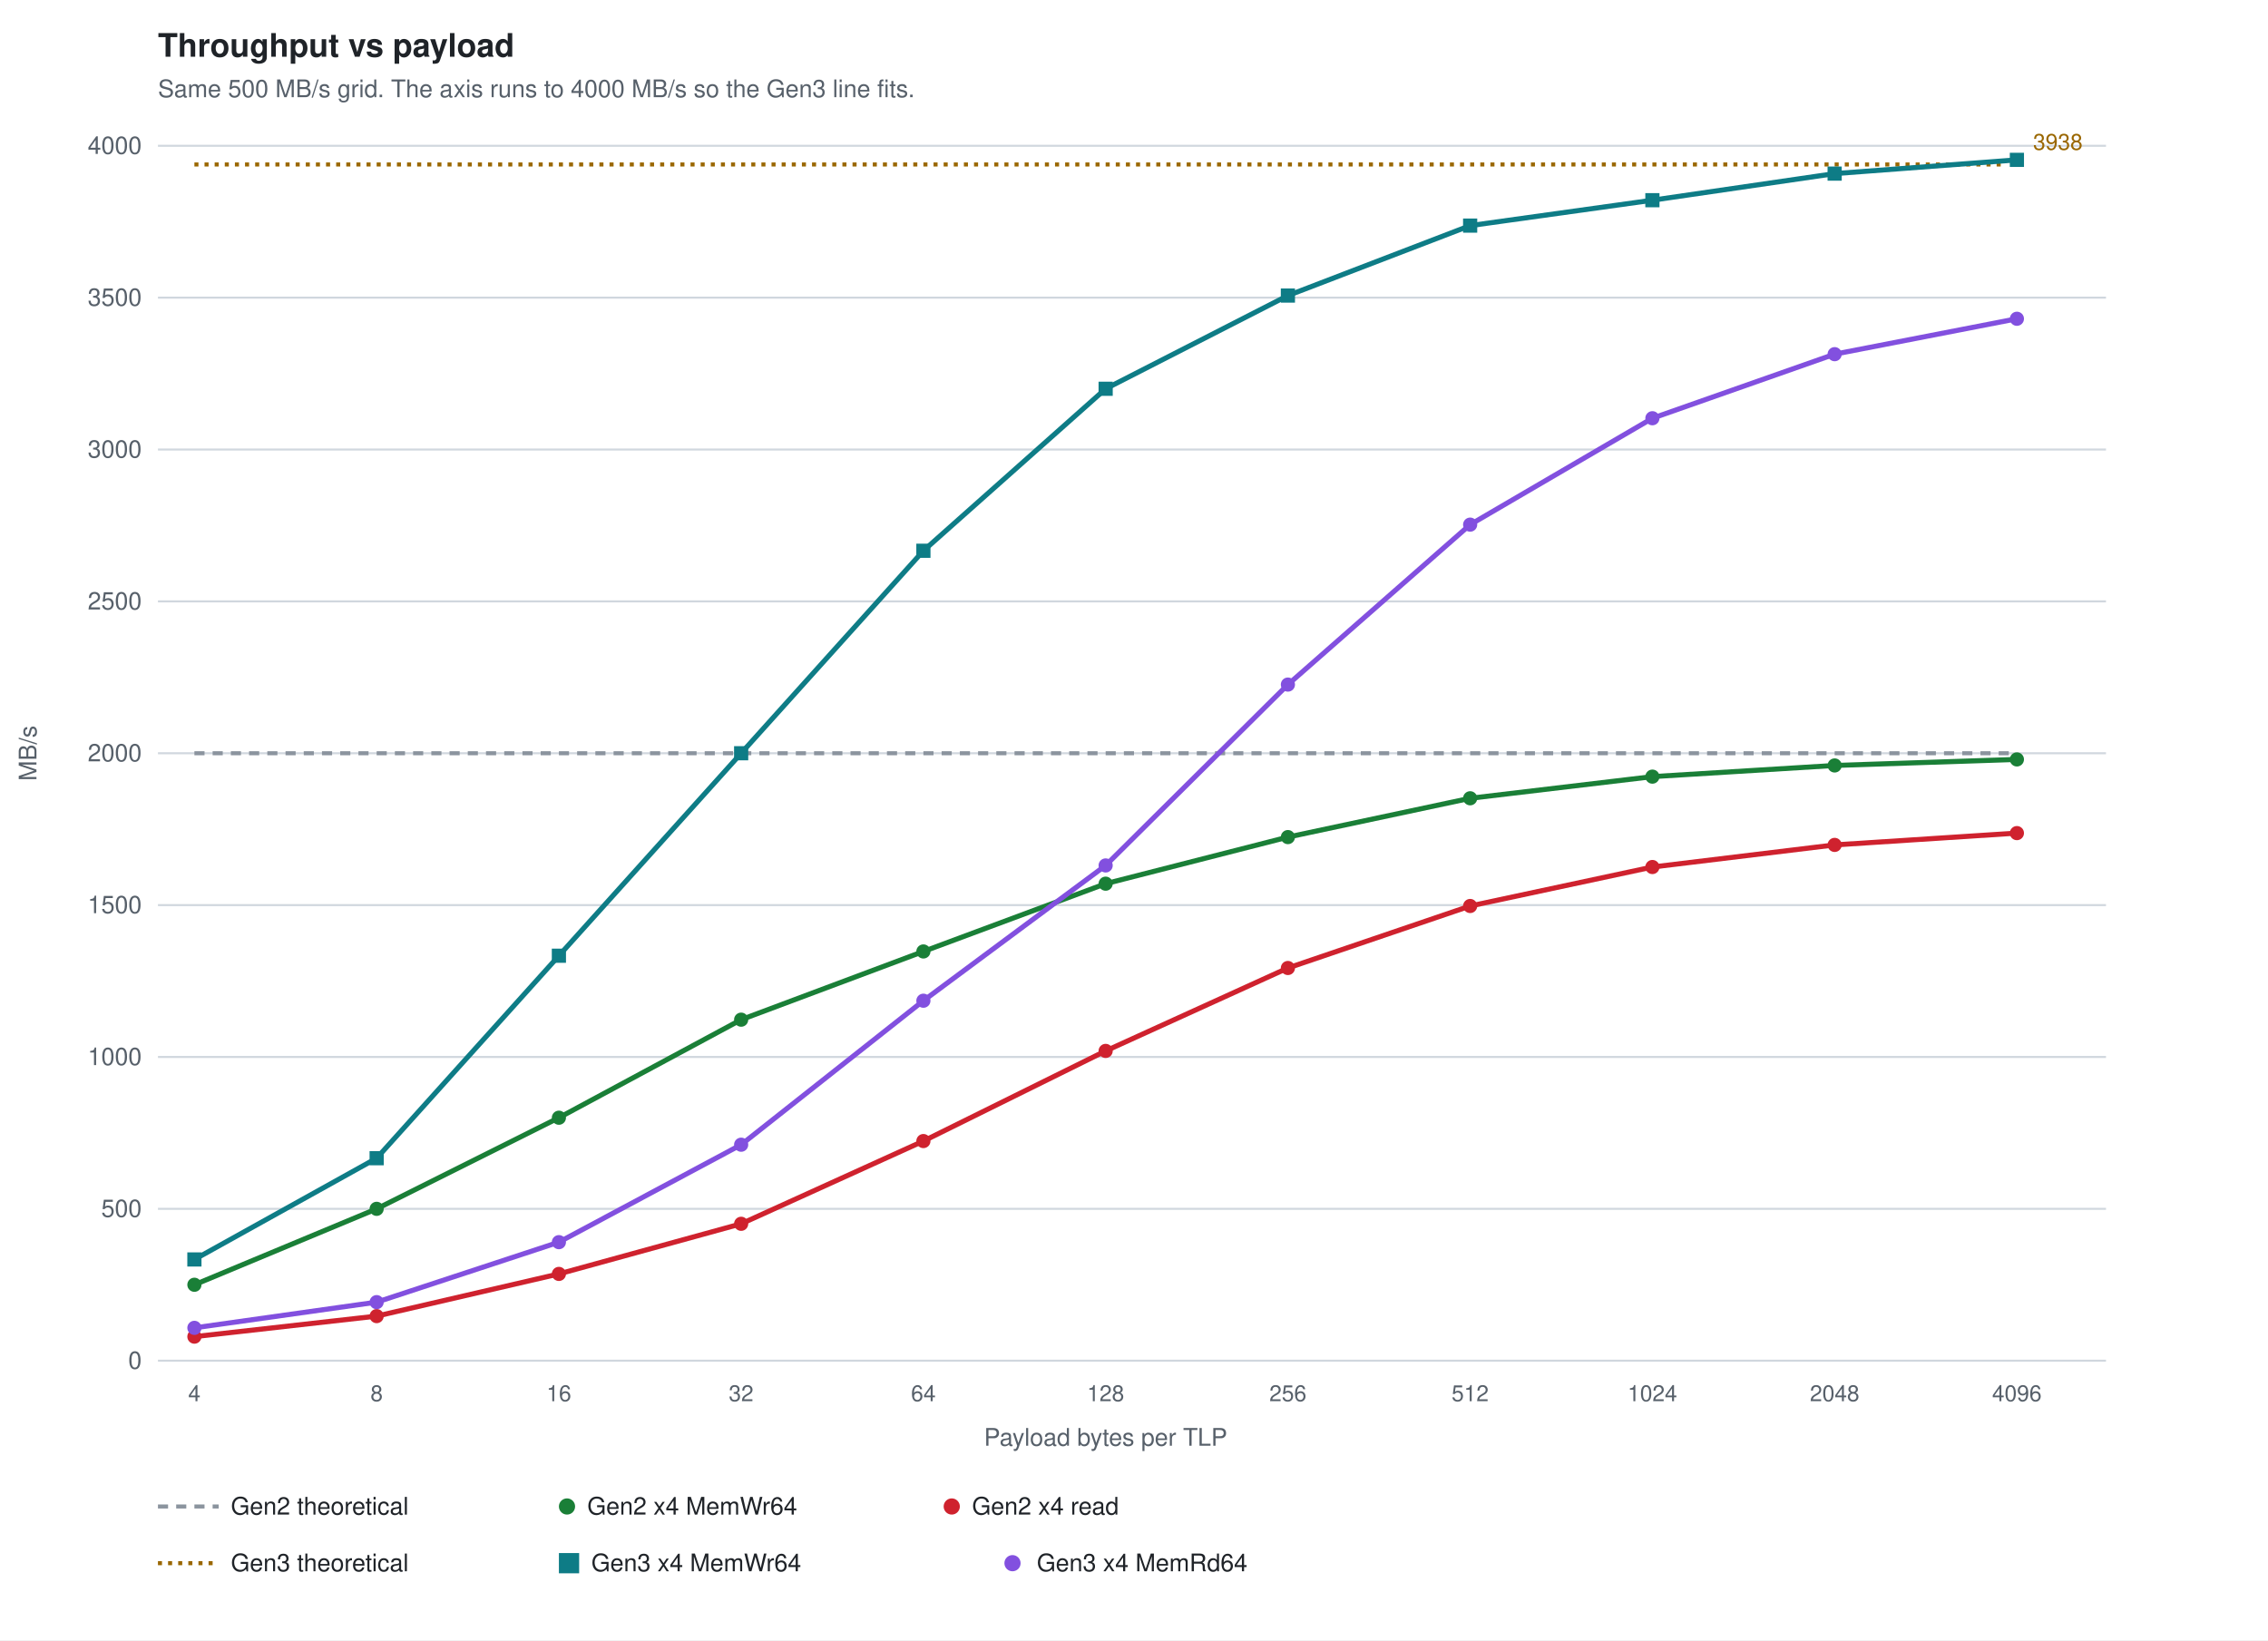
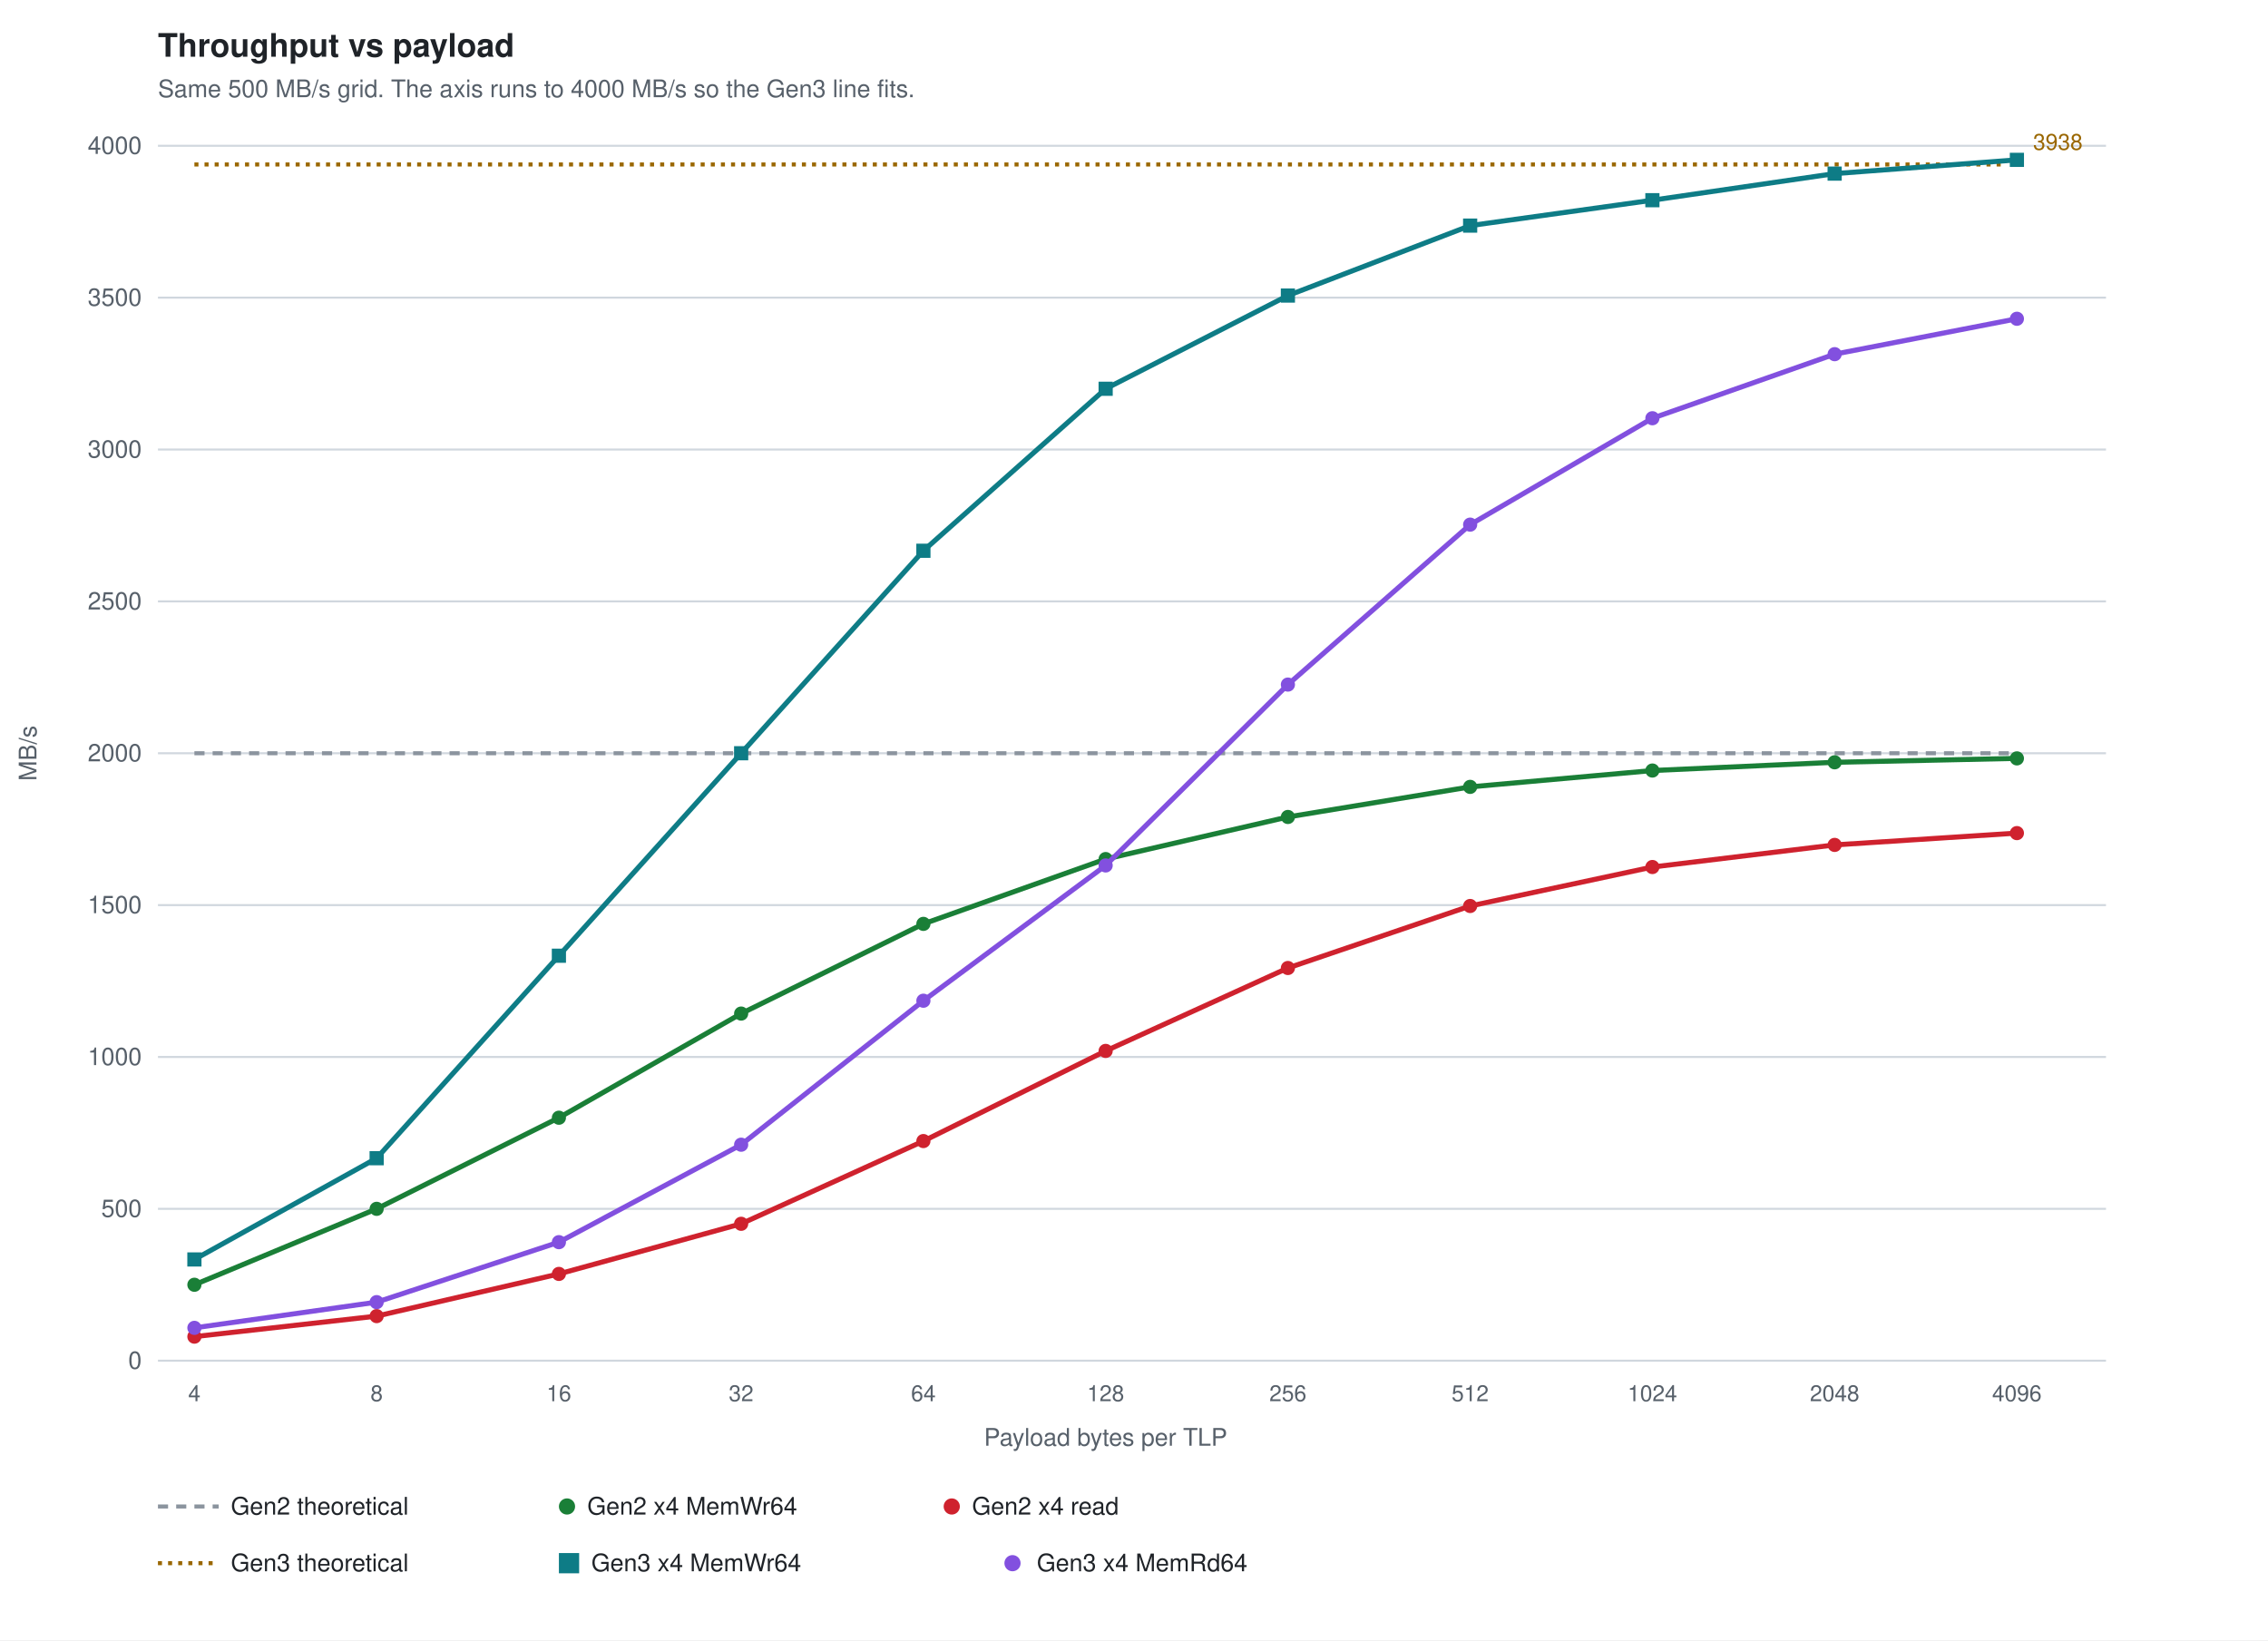
<svg xmlns="http://www.w3.org/2000/svg" viewBox="0 0 1120 810" role="img" aria-labelledby="title desc">
  <rect width="1120" height="810" fill="#ffffff" />
  <text x="78" y="28" fill="#1f2328" font-family="Segoe UI, Helvetica, Arial, sans-serif" font-size="16" font-weight="600">Throughput vs payload</text>
  <text x="78" y="48" fill="#57606a" font-family="Segoe UI, Helvetica, Arial, sans-serif" font-size="12">Same 500 MB/s grid. The axis runs to 4000 MB/s so the Gen3 line fits.</text>
  <g fill="none" stroke="#d0d7de" stroke-width="1">
    <line x1="78" y1="72" x2="1040" y2="72" />
    <line x1="78" y1="147" x2="1040" y2="147" />
    <line x1="78" y1="222" x2="1040" y2="222" />
    <line x1="78" y1="297" x2="1040" y2="297" />
    <line x1="78" y1="372" x2="1040" y2="372" />
    <line x1="78" y1="447" x2="1040" y2="447" />
    <line x1="78" y1="522" x2="1040" y2="522" />
    <line x1="78" y1="597" x2="1040" y2="597" />
    <line x1="78" y1="672" x2="1040" y2="672" />
  </g>
  <g fill="#57606a" font-family="Segoe UI, Helvetica, Arial, sans-serif" font-size="12" text-anchor="end">
    <text x="70" y="76">4000</text>
    <text x="70" y="151">3500</text>
    <text x="70" y="226">3000</text>
    <text x="70" y="301">2500</text>
    <text x="70" y="376">2000</text>
    <text x="70" y="451">1500</text>
    <text x="70" y="526">1000</text>
    <text x="70" y="601">500</text>
    <text x="70" y="676">0</text>
  </g>
  <text x="18" y="372" fill="#57606a" font-family="Segoe UI, Helvetica, Arial, sans-serif" font-size="12" text-anchor="middle" transform="rotate(-90 18 372)">MB/s</text>
  <line x1="96" y1="372" x2="996" y2="372" fill="none" stroke="#8b949e" stroke-width="2" stroke-dasharray="5 4" />
  <line x1="96" y1="81.23" x2="988" y2="81.23" fill="none" stroke="#9a6700" stroke-width="2" stroke-dasharray="2 3" />
  <text x="1004" y="74" fill="#9a6700" font-family="Segoe UI, Helvetica, Arial, sans-serif" font-size="11">3938</text>
-   <polyline fill="none" stroke="#1a7f37" stroke-width="2.5" stroke-linejoin="round" stroke-linecap="round" points="96,634.50 186,597.00 276,552.00 366,503.58 456,469.89 546,436.42 636,413.41 726,394.24 816,383.55 906,378.03 996,375.05" />
+   <polyline fill="none" stroke="#1a7f37" stroke-width="2.5" stroke-linejoin="round" stroke-linecap="round" points="96,634.50 186,597.00 276,552.00 366,500.57 456,456.27 546,424.26 636,403.47 726,388.61 816,380.54 906,376.47 996,374.54" />
  <g fill="#1a7f37">
    <circle cx="96" cy="634.50" r="3.5" />
    <circle cx="186" cy="597.00" r="3.5" />
    <circle cx="276" cy="552.00" r="3.5" />
-     <circle cx="366" cy="503.58" r="3.5" />
-     <circle cx="456" cy="469.89" r="3.5" />
-     <circle cx="546" cy="436.42" r="3.5" />
-     <circle cx="636" cy="413.41" r="3.5" />
-     <circle cx="726" cy="394.24" r="3.5" />
-     <circle cx="816" cy="383.55" r="3.5" />
-     <circle cx="906" cy="378.03" r="3.5" />
-     <circle cx="996" cy="375.05" r="3.5" />
+     <circle cx="366" cy="500.57" r="3.5" />
+     <circle cx="456" cy="456.27" r="3.5" />
+     <circle cx="546" cy="424.26" r="3.5" />
+     <circle cx="636" cy="403.47" r="3.5" />
+     <circle cx="726" cy="388.61" r="3.5" />
+     <circle cx="816" cy="380.54" r="3.5" />
+     <circle cx="906" cy="376.47" r="3.5" />
+     <circle cx="996" cy="374.54" r="3.5" />
  </g>
  <polyline fill="none" stroke="#cf222e" stroke-width="2.5" stroke-linejoin="round" stroke-linecap="round" points="96,660.12 186,649.98 276,629.14 366,604.39 456,563.53 546,519.01 636,478.06 726,447.44 816,428.19 906,417.27 996,411.44" />
  <g fill="#cf222e">
    <circle cx="96" cy="660.12" r="3.5" />
    <circle cx="186" cy="649.98" r="3.5" />
    <circle cx="276" cy="629.14" r="3.5" />
    <circle cx="366" cy="604.39" r="3.5" />
    <circle cx="456" cy="563.53" r="3.5" />
    <circle cx="546" cy="519.01" r="3.5" />
    <circle cx="636" cy="478.06" r="3.5" />
    <circle cx="726" cy="447.44" r="3.5" />
    <circle cx="816" cy="428.19" r="3.5" />
    <circle cx="906" cy="417.27" r="3.5" />
    <circle cx="996" cy="411.44" r="3.5" />
  </g>
  <polyline fill="none" stroke="#0e7c86" stroke-width="2.5" stroke-linejoin="round" stroke-linecap="round" points="96,622.00 186,572.00 276,472.00 366,372.00 456,272.00 546,192.00 636,145.97 726,111.42 816,98.87 906,85.74 996,78.95" />
  <g fill="#0e7c86">
    <rect x="92.5" y="618.50" width="7" height="7" />
    <rect x="182.5" y="568.50" width="7" height="7" />
    <rect x="272.5" y="468.50" width="7" height="7" />
    <rect x="362.5" y="368.50" width="7" height="7" />
    <rect x="452.5" y="268.50" width="7" height="7" />
    <rect x="542.5" y="188.50" width="7" height="7" />
    <rect x="632.5" y="142.47" width="7" height="7" />
    <rect x="722.5" y="107.92" width="7" height="7" />
    <rect x="812.5" y="95.37" width="7" height="7" />
    <rect x="902.5" y="82.24" width="7" height="7" />
    <rect x="992.5" y="75.45" width="7" height="7" />
  </g>
  <polyline fill="none" stroke="#8250df" stroke-width="2.5" stroke-linejoin="round" stroke-linecap="round" points="96,655.78 186,643.08 276,613.46 366,565.33 456,494.22 546,427.41 636,338.09 726,259.10 816,206.55 906,174.91 996,157.43" />
  <g fill="#8250df">
    <circle cx="96" cy="655.78" r="3.5" />
    <circle cx="186" cy="643.08" r="3.5" />
    <circle cx="276" cy="613.46" r="3.5" />
    <circle cx="366" cy="565.33" r="3.5" />
    <circle cx="456" cy="494.22" r="3.5" />
    <circle cx="546" cy="427.41" r="3.5" />
    <circle cx="636" cy="338.09" r="3.5" />
    <circle cx="726" cy="259.10" r="3.5" />
    <circle cx="816" cy="206.55" r="3.5" />
    <circle cx="906" cy="174.91" r="3.5" />
    <circle cx="996" cy="157.43" r="3.5" />
  </g>
  <g fill="#57606a" font-family="Segoe UI, Helvetica, Arial, sans-serif" font-size="11" text-anchor="middle">
    <text x="96" y="692">4</text>
    <text x="186" y="692">8</text>
    <text x="276" y="692">16</text>
    <text x="366" y="692">32</text>
    <text x="456" y="692">64</text>
    <text x="546" y="692">128</text>
    <text x="636" y="692">256</text>
    <text x="726" y="692">512</text>
    <text x="816" y="692">1024</text>
    <text x="906" y="692">2048</text>
    <text x="996" y="692">4096</text>
  </g>
  <text x="546" y="714" fill="#57606a" font-family="Segoe UI, Helvetica, Arial, sans-serif" font-size="12" text-anchor="middle">Payload bytes per TLP</text>
  <g font-family="Segoe UI, Helvetica, Arial, sans-serif" font-size="12" fill="#1f2328">
    <line x1="78" y1="744" x2="108" y2="744" stroke="#8b949e" stroke-width="2" stroke-dasharray="5 4" />
    <text x="114" y="748">Gen2 theoretical</text>
    <circle cx="280" cy="744" r="4" fill="#1a7f37" />
    <text x="290" y="748">Gen2 x4 MemWr64</text>
    <circle cx="470" cy="744" r="4" fill="#cf222e" />
    <text x="480" y="748">Gen2 x4 read</text>
    <line x1="78" y1="772" x2="108" y2="772" stroke="#9a6700" stroke-width="2" stroke-dasharray="2 3" />
    <text x="114" y="776">Gen3 theoretical</text>
    <rect x="276" y="767" width="10" height="10" fill="#0e7c86" />
    <text x="292" y="776">Gen3 x4 MemWr64</text>
    <circle cx="500" cy="772" r="4" fill="#8250df" />
    <text x="512" y="776">Gen3 x4 MemRd64</text>
  </g>
</svg>
